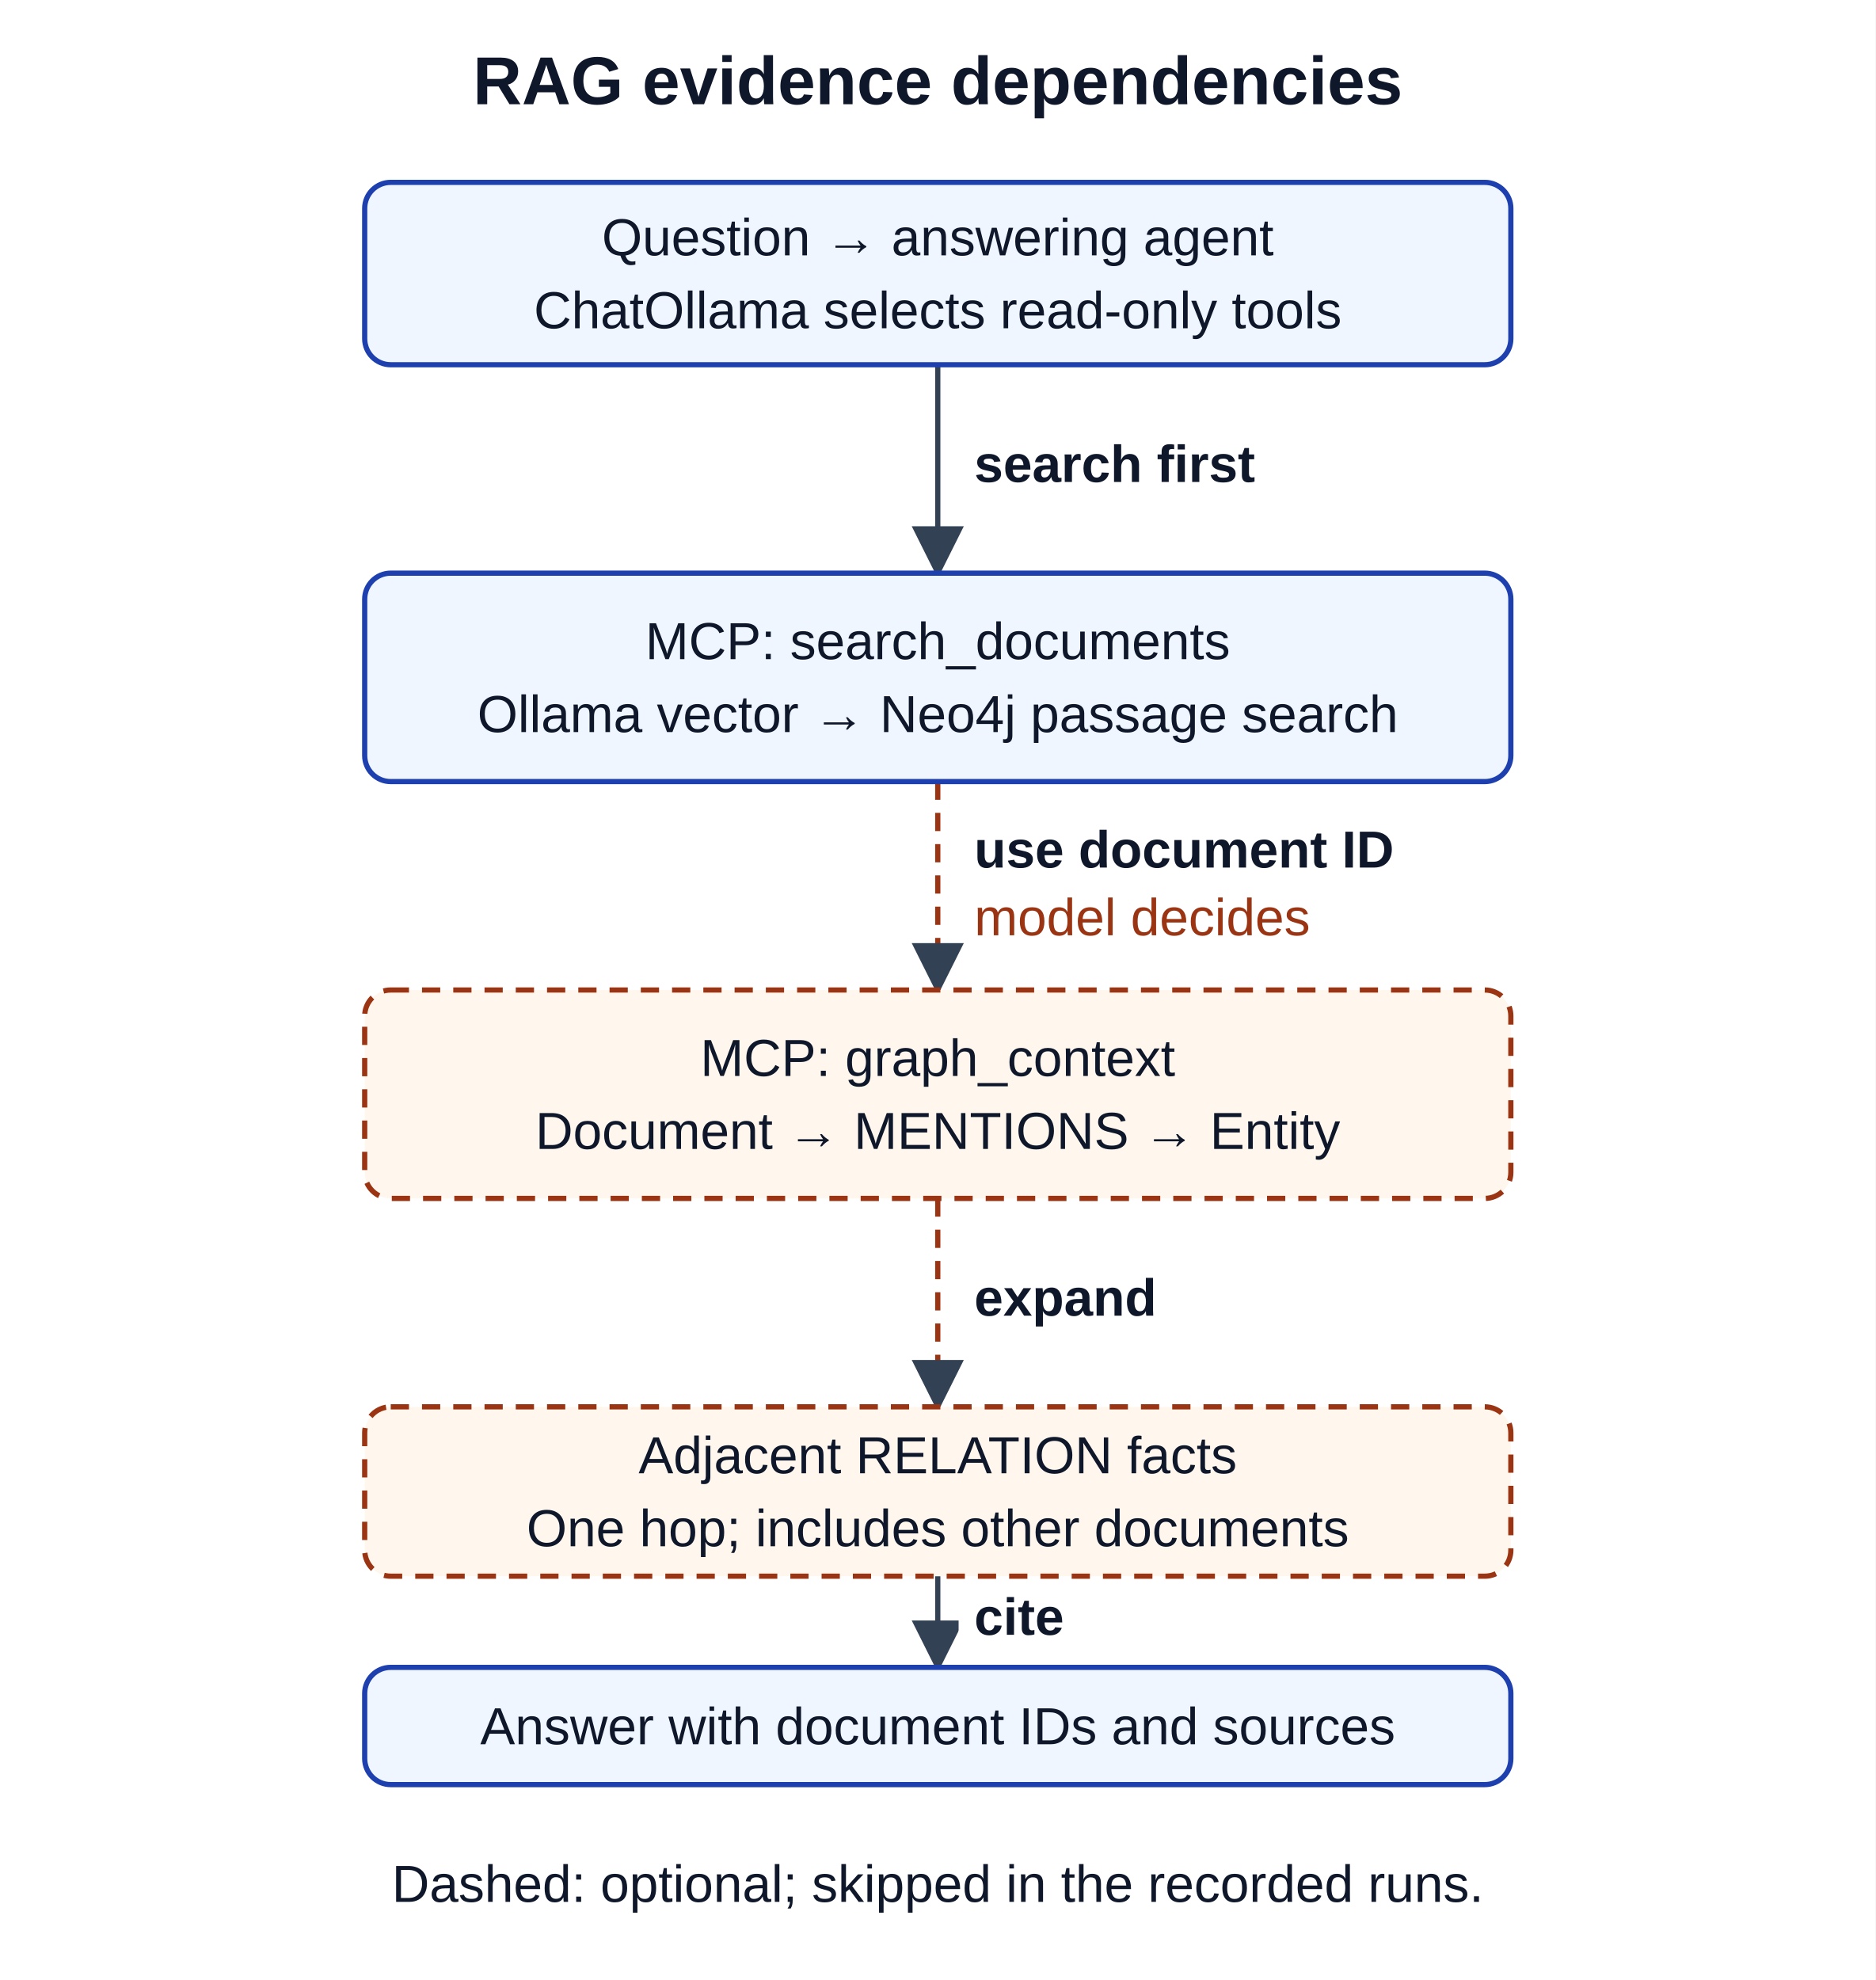
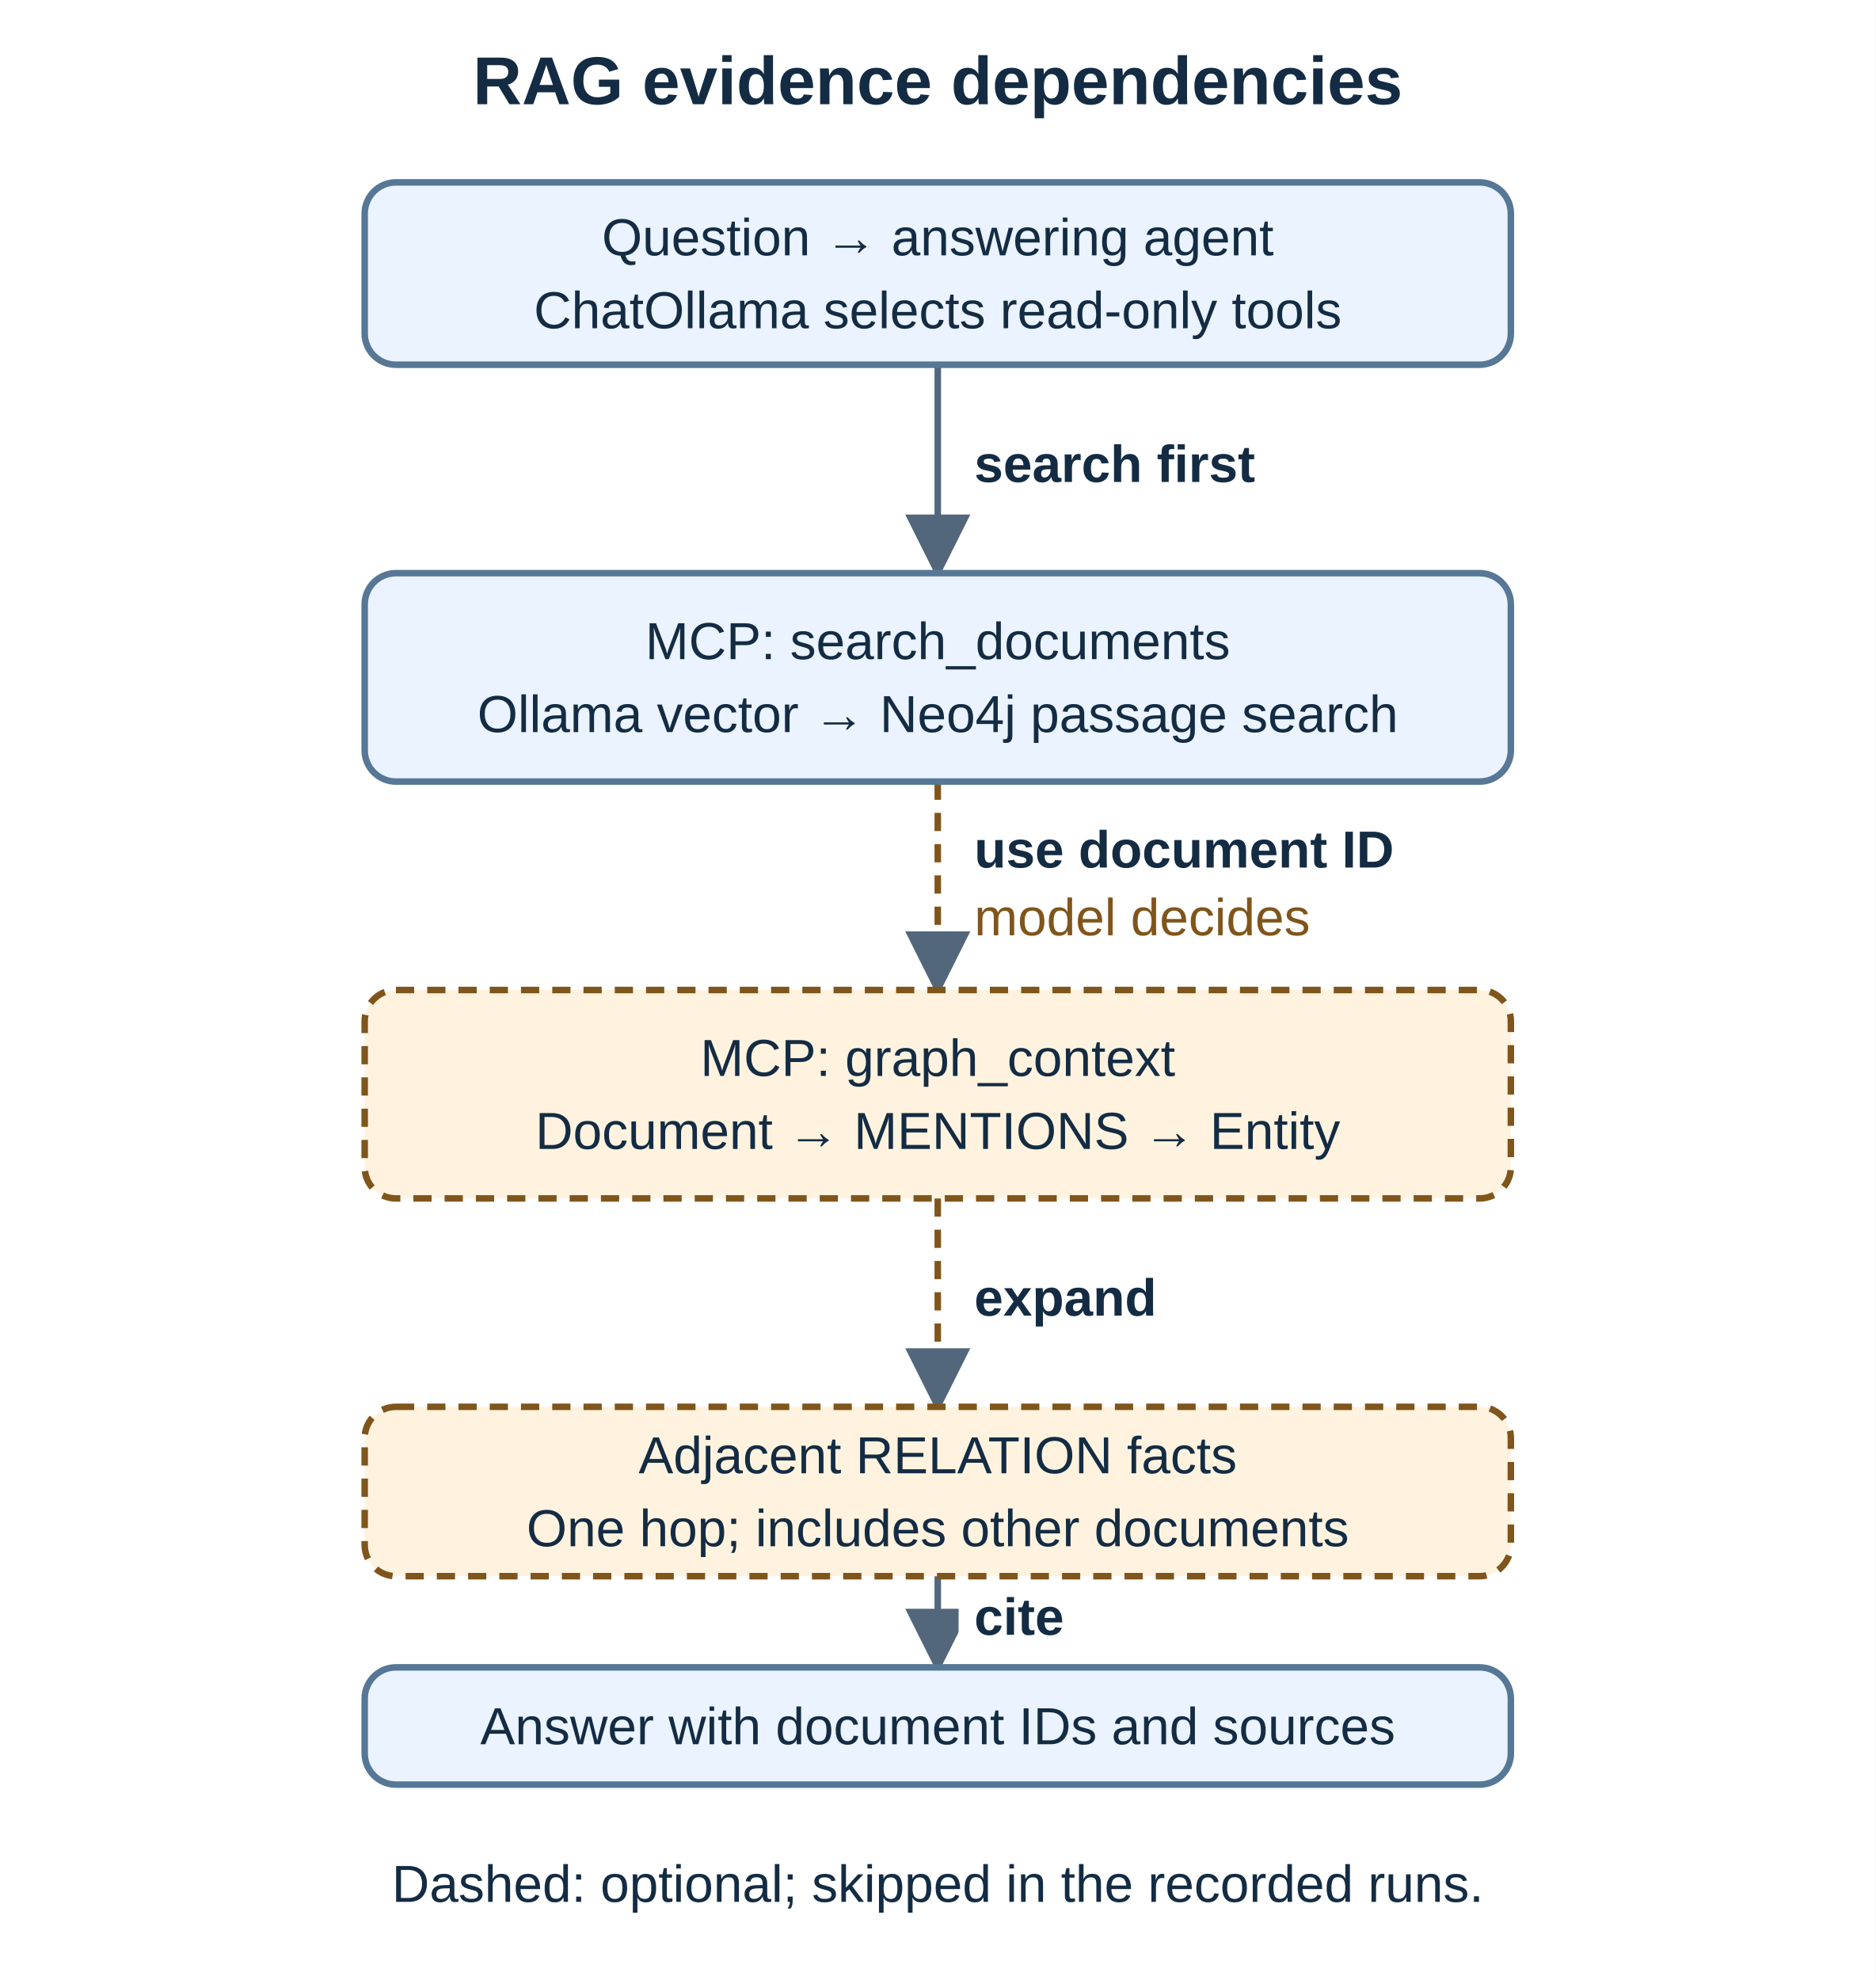
<svg xmlns="http://www.w3.org/2000/svg" width="720" height="760" viewBox="0 0 720 760" role="img" aria-labelledby="title desc">
  <defs>
    <marker id="arrow" markerWidth="10" markerHeight="10" refX="9" refY="5" orient="auto">
-       <path d="M0 0 L10 5 L0 10 Z" fill="#334155" />
+       <path d="M0 0 L10 5 L0 10 Z" fill="#52677b" />
    </marker>
  </defs>
-   <style>text{font-family:Arial,Helvetica,sans-serif;fill:#0f172a;font-size:20px} .heading{font-size:26px;font-weight:700}.label{font-size:20px;font-weight:700}.note{font-size:20px;fill:#9a3412}</style>
+   <style>text{font-family:Arial,Helvetica,sans-serif;fill:#142c43;font-size:20px} .heading{font-size:26px;font-weight:700}.label{font-size:20px;font-weight:700}.note{font-size:20px;fill:#80551b}</style>
  <rect width="720" height="760" fill="#ffffff" />
  <text class="heading" x="360" y="40" text-anchor="middle">RAG evidence dependencies</text>
-   <path d="M360 140 L360 220" stroke="#334155" stroke-width="2" marker-end="url(#arrow)" fill="none" />
+   <path d="M360 140 L360 220" stroke="#52677b" stroke-width="2.5" marker-end="url(#arrow)" fill="none" />
  <rect x="368.0" y="163.0" width="220" height="30" fill="#ffffff" />
  <text class="label" x="374.0" y="185.0">search first</text>
-   <path d="M360 300 L360 380" stroke="#9a3412" stroke-width="2" stroke-dasharray="7 5" marker-end="url(#arrow)" fill="none" />
+   <path d="M360 300 L360 380" stroke="#80551b" stroke-width="2.5" stroke-dasharray="7 5" marker-end="url(#arrow)" fill="none" />
  <text class="label" x="374.0" y="333.0">use document ID</text>
  <text class="note" x="374.0" y="359.0">model decides</text>
-   <path d="M360 460 L360 540" stroke="#9a3412" stroke-width="2" stroke-dasharray="7 5" marker-end="url(#arrow)" fill="none" />
+   <path d="M360 460 L360 540" stroke="#80551b" stroke-width="2.5" stroke-dasharray="7 5" marker-end="url(#arrow)" fill="none" />
  <rect x="368.0" y="483.0" width="220" height="30" fill="#ffffff" />
  <text class="label" x="374.0" y="505.0">expand</text>
-   <path d="M360 605 L360 640" stroke="#334155" stroke-width="2" marker-end="url(#arrow)" fill="none" />
+   <path d="M360 605 L360 640" stroke="#52677b" stroke-width="2.5" marker-end="url(#arrow)" fill="none" />
  <rect x="368.0" y="605.5" width="220" height="30" fill="#ffffff" />
  <text class="label" x="374.0" y="627.5">cite</text>
-   <rect x="140" y="70" width="440" height="70" rx="10" fill="#eff6ff" stroke="#1e40af" stroke-width="2" />
+   <rect x="140" y="70" width="440" height="70" rx="12" fill="#eaf3ff" stroke="#567795" stroke-width="2.5" />
  <text x="360.0" y="98.0" text-anchor="middle">Question → answering agent</text>
  <text x="360.0" y="126.0" text-anchor="middle">ChatOllama selects read-only tools</text>
-   <rect x="140" y="220" width="440" height="80" rx="10" fill="#eff6ff" stroke="#1e40af" stroke-width="2" />
+   <rect x="140" y="220" width="440" height="80" rx="12" fill="#eaf3ff" stroke="#567795" stroke-width="2.5" />
  <text x="360.0" y="253.0" text-anchor="middle">MCP: search_documents</text>
  <text x="360.0" y="281.0" text-anchor="middle">Ollama vector → Neo4j passage search</text>
-   <rect x="140" y="380" width="440" height="80" rx="10" fill="#fff7ed" stroke="#9a3412" stroke-width="2" stroke-dasharray="7 5" />
+   <rect x="140" y="380" width="440" height="80" rx="12" fill="#fff3df" stroke="#80551b" stroke-width="2.5" stroke-dasharray="7 5" />
  <text x="360.0" y="413.0" text-anchor="middle">MCP: graph_context</text>
  <text x="360.0" y="441.0" text-anchor="middle">Document → MENTIONS → Entity</text>
-   <rect x="140" y="540" width="440" height="65" rx="10" fill="#fff7ed" stroke="#9a3412" stroke-width="2" stroke-dasharray="7 5" />
+   <rect x="140" y="540" width="440" height="65" rx="12" fill="#fff3df" stroke="#80551b" stroke-width="2.5" stroke-dasharray="7 5" />
  <text x="360.0" y="565.5" text-anchor="middle">Adjacent RELATION facts</text>
  <text x="360.0" y="593.5" text-anchor="middle">One hop; includes other documents</text>
-   <rect x="140" y="640" width="440" height="45" rx="10" fill="#eff6ff" stroke="#1e40af" stroke-width="2" />
+   <rect x="140" y="640" width="440" height="45" rx="12" fill="#eaf3ff" stroke="#567795" stroke-width="2.5" />
  <text x="360.0" y="669.5" text-anchor="middle">Answer with document IDs and sources</text>
  <text x="360" y="730" text-anchor="middle">Dashed: optional; skipped in the recorded runs.</text>
</svg>
